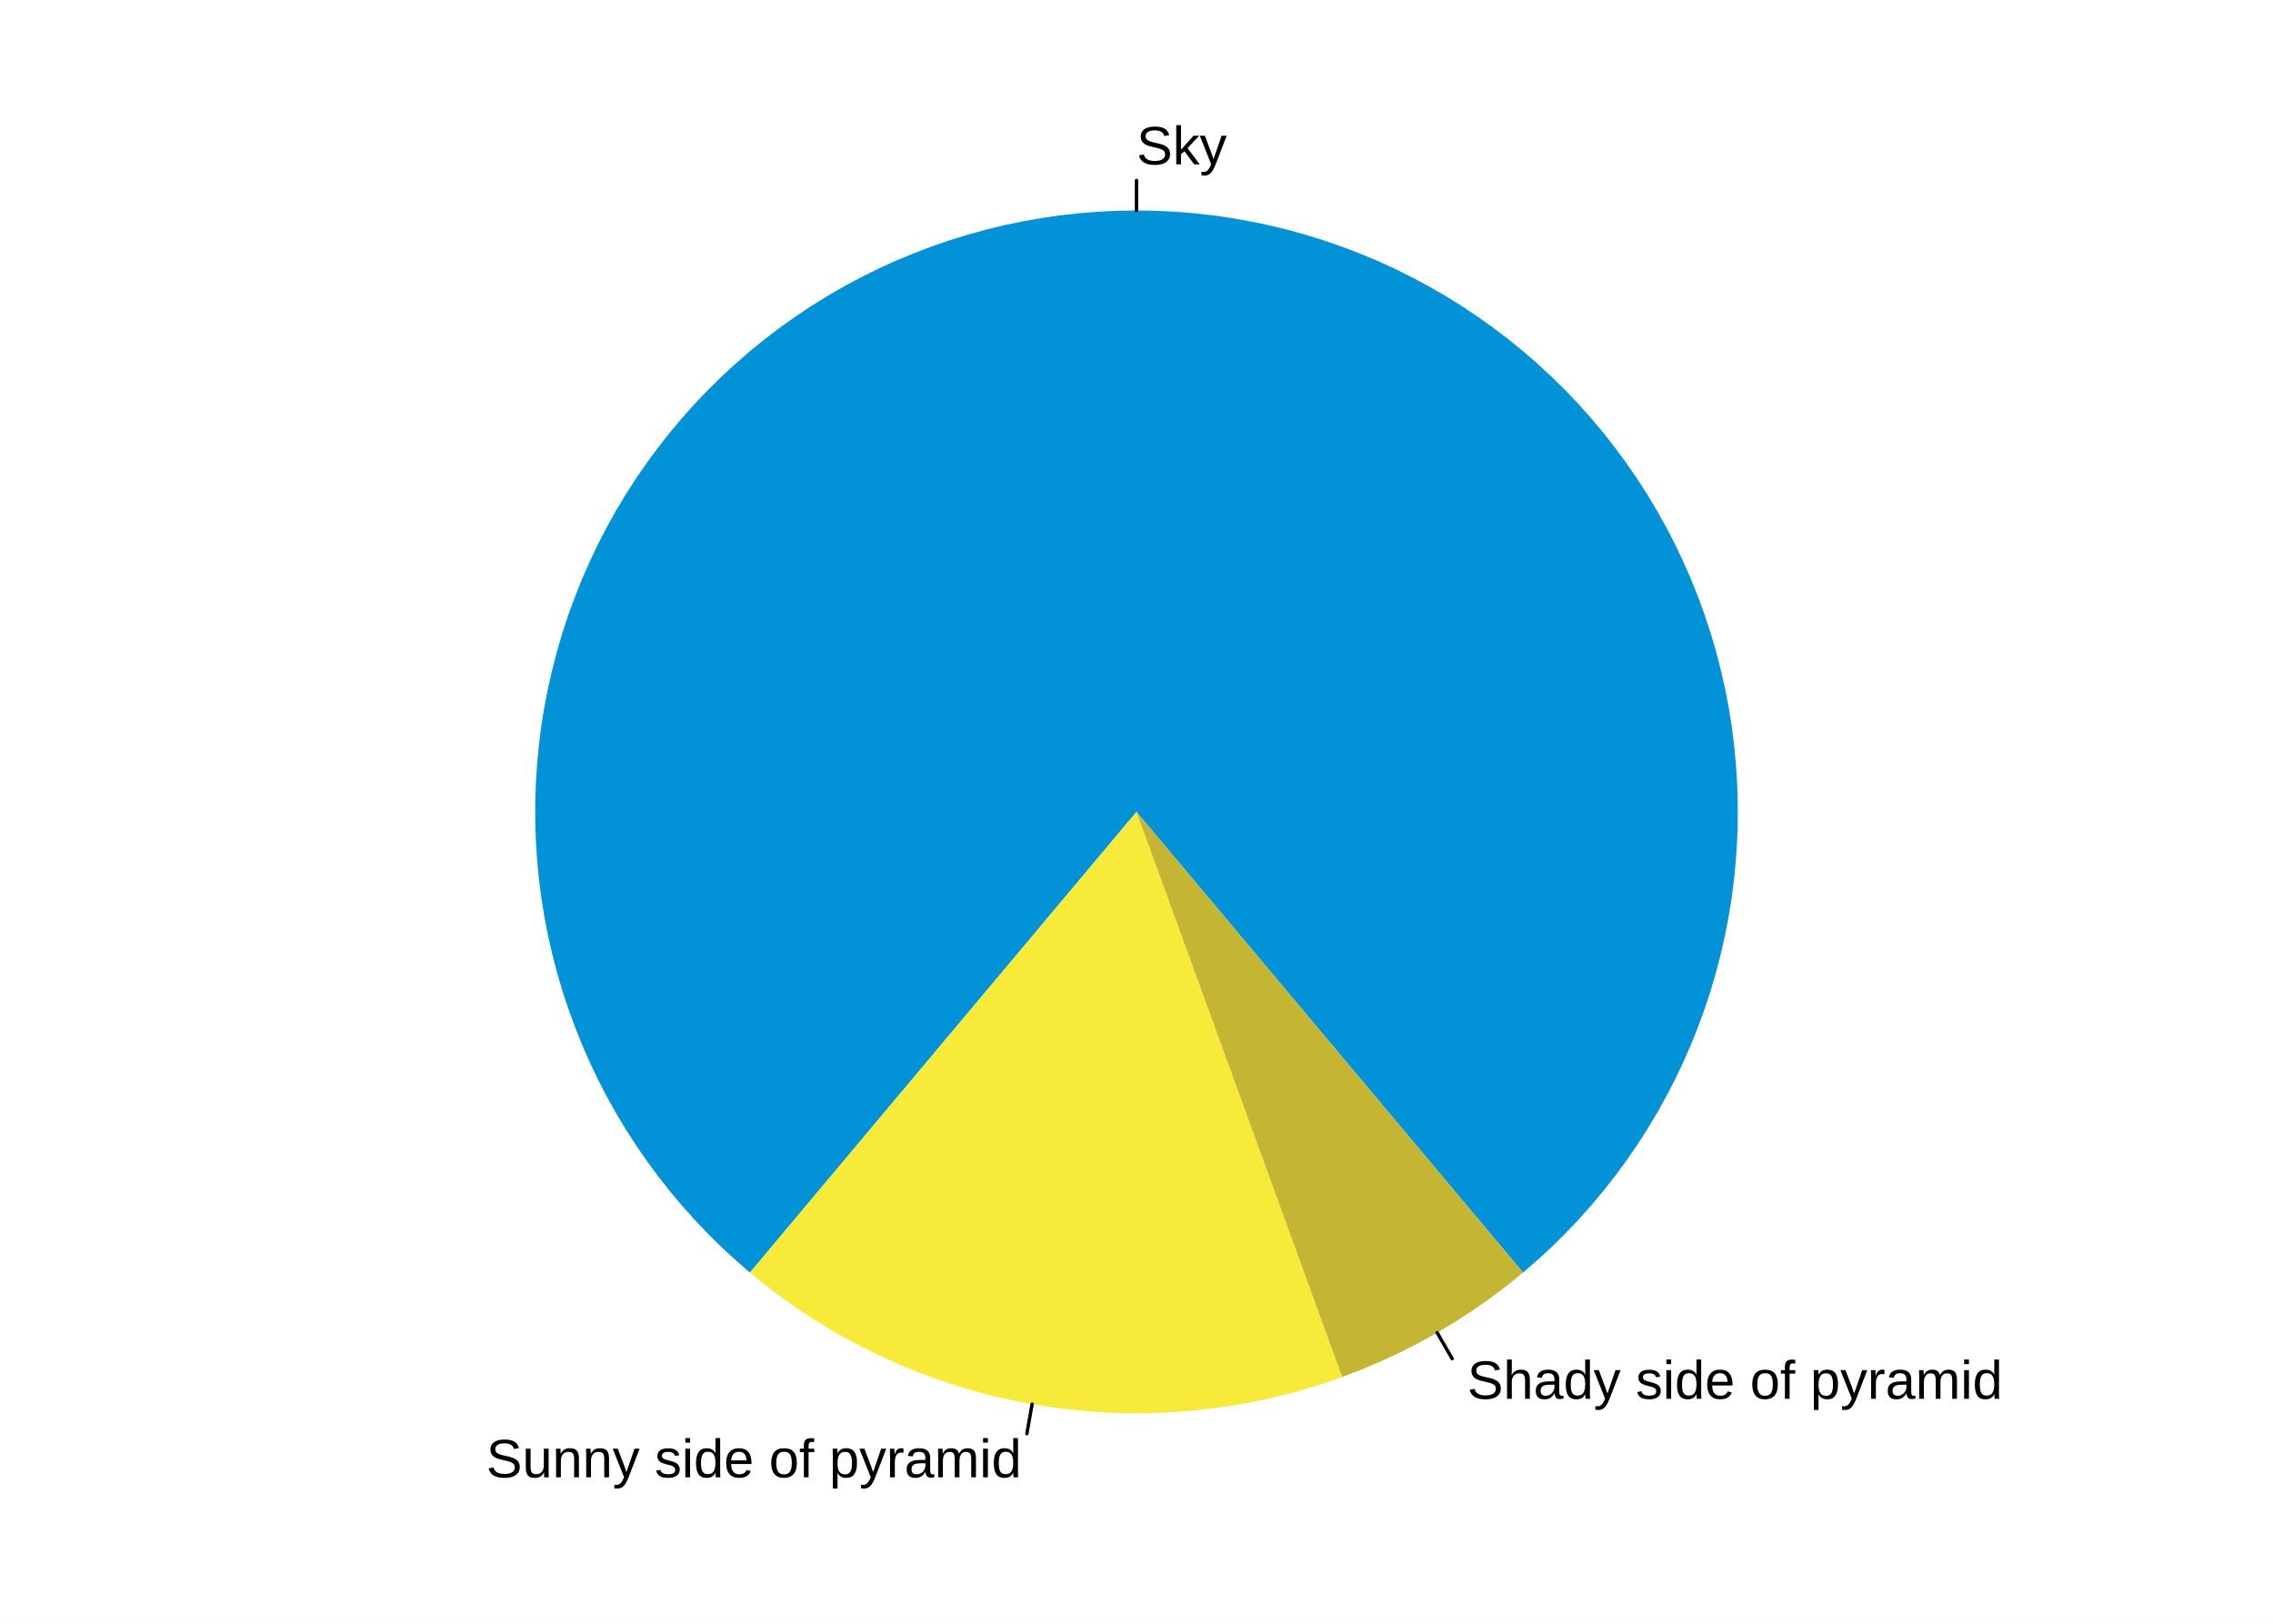
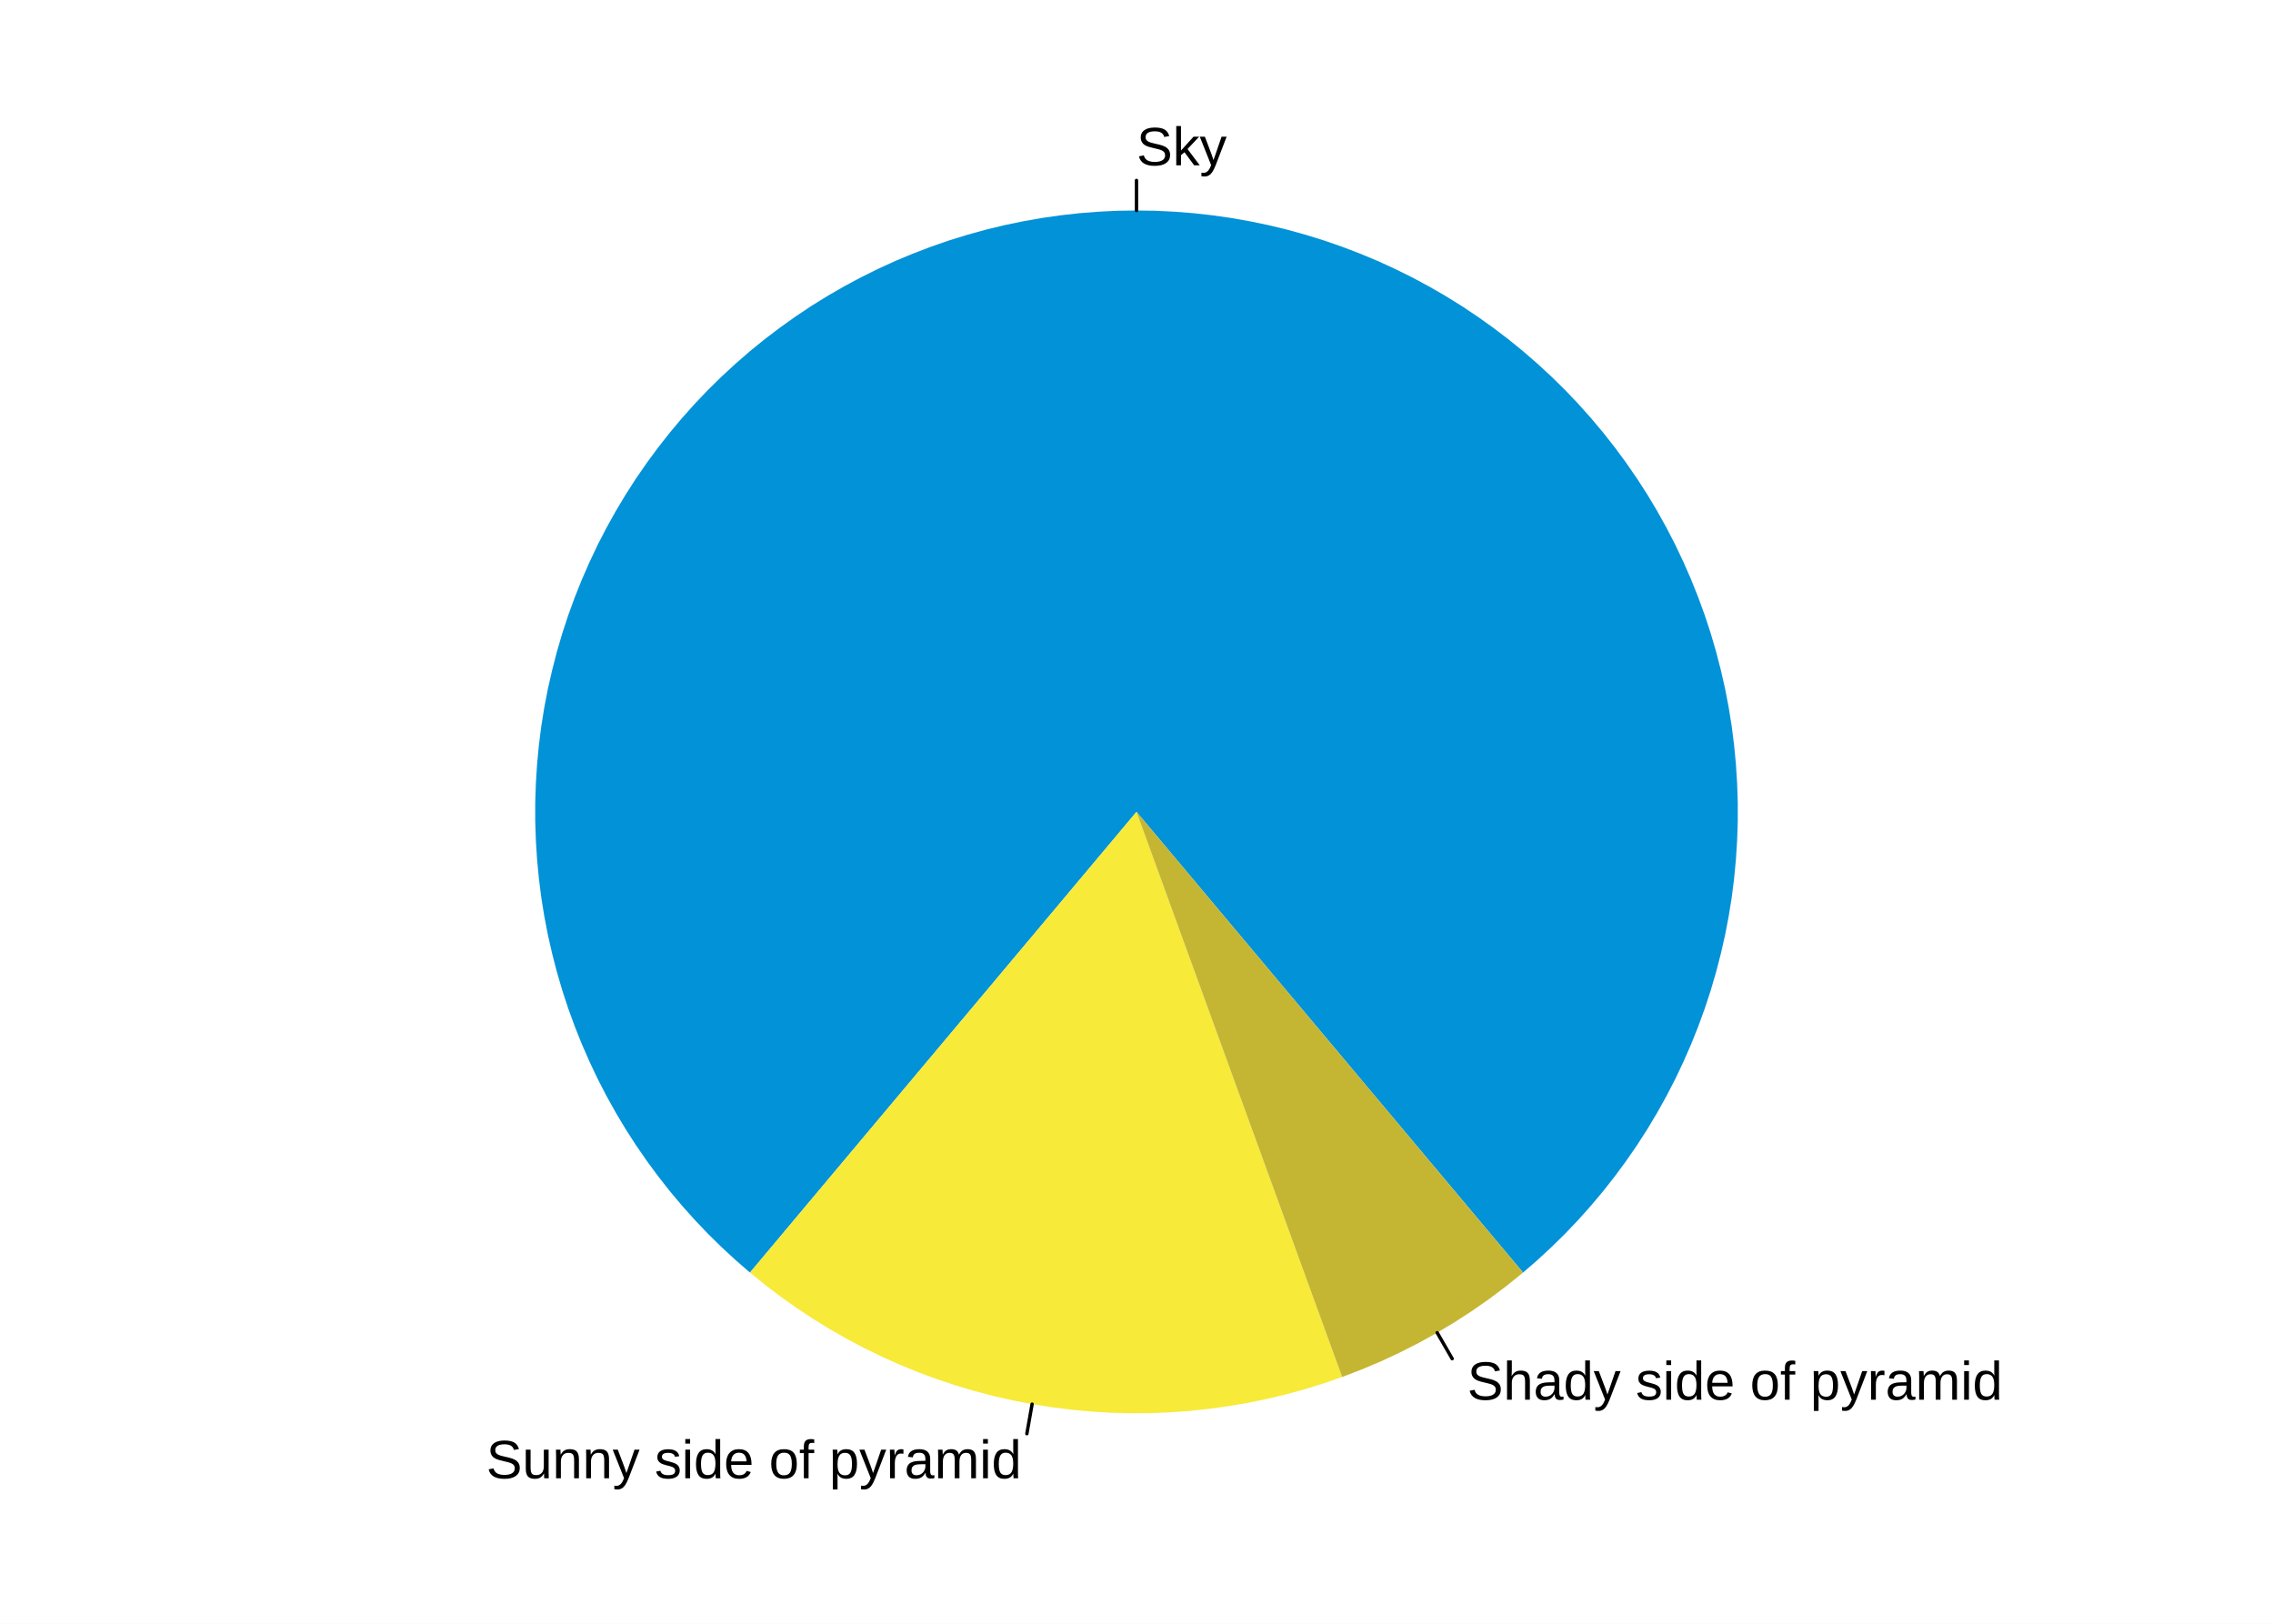
- <svg xmlns="http://www.w3.org/2000/svg" viewBox="0 0 504.00 360.00">
+ <svg xmlns="http://www.w3.org/2000/svg" class="svglite" width="504.00pt" height="360.00pt" viewBox="0 0 504.00 360.00">
  <defs>
    <style type="text/css">
-     line, polyline, polygon, path, rect, circle {
+     .svglite line, .svglite polyline, .svglite polygon, .svglite path, .svglite rect, .svglite circle {
      fill: none;
      stroke: #000000;
      stroke-linecap: round;
      stroke-linejoin: round;
      stroke-miterlimit: 10.00;
    }
+     .svglite text {
+       white-space: pre;
+     }
  </style>
  </defs>
  <rect width="100%" height="100%" style="stroke: none; fill: #FFFFFF;" />
  <defs>
-     <clipPath id="cpMTQuNDB8NDg5LjYwfDM2MC4wMHwwLjAw">
+     <clipPath id="cpMC4wMHw1MDQuMDB8MC4wMHwzNjAuMDA=">
+       <rect x="0.00" y="0.00" width="504.00" height="360.00" />
+     </clipPath>
+   </defs>
+   <g clip-path="url(#cpMC4wMHw1MDQuMDB8MC4wMHwzNjAuMDA=)">
+ </g>
+   <defs>
+     <clipPath id="cpMTQuNDB8NDg5LjYwfDAuMDB8MzYwLjAw">
      <rect x="14.40" y="0.00" width="475.20" height="360.00" />
    </clipPath>
  </defs>
-   <polygon points="337.71,282.14 340.90,279.37 344.01,276.50 347.03,273.53 349.95,270.47 352.77,267.31 355.49,264.07 358.10,260.75 360.61,257.34 363.01,253.86 365.30,250.30 367.47,246.67 369.53,242.97 371.47,239.21 373.28,235.39 374.98,231.51 376.55,227.58 378.00,223.61 379.32,219.59 380.51,215.53 381.57,211.43 382.51,207.31 383.31,203.15 383.98,198.98 384.51,194.78 384.91,190.57 385.18,186.34 385.32,182.12 385.32,177.88 385.18,173.66 384.91,169.43 384.51,165.22 383.98,161.02 383.31,156.85 382.51,152.69 381.57,148.57 380.51,144.47 379.32,140.41 378.00,136.39 376.55,132.42 374.98,128.49 373.28,124.61 371.47,120.79 369.53,117.03 367.47,113.33 365.30,109.70 363.01,106.14 360.61,102.66 358.10,99.25 355.49,95.93 352.77,92.69 349.95,89.53 347.03,86.47 344.01,83.50 340.90,80.63 337.71,77.86 334.42,75.19 331.05,72.63 327.61,70.18 324.09,67.83 320.49,65.60 316.83,63.49 313.10,61.49 309.31,59.61 305.46,57.85 301.55,56.22 297.60,54.71 293.60,53.32 289.56,52.07 285.49,50.94 281.37,49.94 277.23,49.08 273.07,48.34 268.88,47.74 264.67,47.27 260.46,46.94 256.23,46.73 252.00,46.67 247.77,46.73 243.54,46.94 239.33,47.27 235.12,47.74 230.93,48.34 226.77,49.08 222.63,49.94 218.51,50.94 214.44,52.07 210.40,53.32 206.40,54.71 202.45,56.22 198.54,57.85 194.69,59.61 190.90,61.49 187.17,63.49 183.51,65.60 179.91,67.83 176.39,70.18 172.95,72.63 169.58,75.19 166.29,77.86 163.10,80.63 159.99,83.50 156.97,86.47 154.05,89.53 151.23,92.69 148.51,95.93 145.90,99.25 143.39,102.66 140.99,106.14 138.70,109.70 136.53,113.33 134.47,117.03 132.53,120.79 130.72,124.61 129.02,128.49 127.45,132.42 126.00,136.39 124.68,140.41 123.49,144.47 122.43,148.57 121.49,152.69 120.69,156.85 120.02,161.02 119.49,165.22 119.09,169.43 118.82,173.66 118.68,177.88 118.68,182.12 118.82,186.34 119.09,190.57 119.49,194.78 120.02,198.98 120.69,203.15 121.49,207.31 122.43,211.43 123.49,215.53 124.68,219.59 126.00,223.61 127.45,227.58 129.02,231.51 130.72,235.39 132.53,239.21 134.47,242.97 136.53,246.67 138.70,250.30 140.99,253.86 143.39,257.34 145.90,260.75 148.51,264.07 151.23,267.31 154.05,270.47 156.97,273.53 159.99,276.50 163.10,279.37 166.29,282.14 252.00,180.00 " style="stroke-width: 0.75; stroke: none; fill: #0292D8;" clip-path="url(#cpMTQuNDB8NDg5LjYwfDM2MC4wMHwwLjAw)" />
-   <polyline points="252.00,46.67 252.00,40.00 " style="stroke-width: 0.75;" clip-path="url(#cpMTQuNDB8NDg5LjYwfDM2MC4wMHwwLjAw)" />
-   <defs>
-     <clipPath id="cpMC4wMHw1MDQuMDB8MzYwLjAwfDAuMDA=">
-       <rect x="0.00" y="0.00" width="504.00" height="360.00" />
-     </clipPath>
-   </defs>
-   <g clip-path="url(#cpMC4wMHw1MDQuMDB8MzYwLjAwfDAuMDA=)">
-     <text x="252.00" y="36.44" style="font-size: 12.00px; font-family: Arial;" textLength="20.00px" lengthAdjust="spacingAndGlyphs">Sky</text>
+   <g clip-path="url(#cpMTQuNDB8NDg5LjYwfDAuMDB8MzYwLjAw)">
+     <polygon points="337.71,282.14 340.90,279.37 344.01,276.50 347.03,273.53 349.95,270.47 352.77,267.31 355.49,264.07 358.10,260.75 360.61,257.34 363.01,253.86 365.30,250.30 367.47,246.67 369.53,242.97 371.47,239.21 373.28,235.39 374.98,231.51 376.55,227.58 378.00,223.61 379.32,219.59 380.51,215.53 381.57,211.43 382.51,207.31 383.31,203.15 383.98,198.98 384.51,194.78 384.91,190.57 385.18,186.34 385.32,182.12 385.32,177.88 385.18,173.66 384.91,169.43 384.51,165.22 383.98,161.02 383.31,156.85 382.51,152.69 381.57,148.57 380.51,144.47 379.32,140.41 378.00,136.39 376.55,132.42 374.98,128.49 373.28,124.61 371.47,120.79 369.53,117.03 367.47,113.33 365.30,109.70 363.01,106.14 360.61,102.66 358.10,99.25 355.49,95.93 352.77,92.69 349.95,89.53 347.03,86.47 344.01,83.50 340.90,80.63 337.71,77.86 334.42,75.19 331.05,72.63 327.61,70.18 324.09,67.83 320.49,65.60 316.83,63.49 313.10,61.49 309.31,59.61 305.46,57.85 301.55,56.22 297.60,54.71 293.60,53.32 289.56,52.07 285.49,50.94 281.37,49.94 277.23,49.08 273.07,48.34 268.88,47.74 264.67,47.27 260.46,46.94 256.23,46.73 252.00,46.67 247.77,46.73 243.54,46.94 239.33,47.27 235.12,47.74 230.93,48.34 226.77,49.08 222.63,49.94 218.51,50.94 214.44,52.07 210.40,53.32 206.40,54.71 202.45,56.22 198.54,57.85 194.69,59.61 190.90,61.49 187.17,63.49 183.51,65.60 179.91,67.83 176.39,70.18 172.95,72.63 169.58,75.19 166.29,77.86 163.10,80.63 159.99,83.50 156.97,86.47 154.05,89.53 151.23,92.69 148.51,95.93 145.90,99.25 143.39,102.66 140.99,106.14 138.70,109.70 136.53,113.33 134.47,117.03 132.53,120.79 130.72,124.61 129.02,128.49 127.45,132.42 126.00,136.39 124.68,140.41 123.49,144.47 122.43,148.57 121.49,152.69 120.69,156.85 120.02,161.02 119.49,165.22 119.09,169.43 118.82,173.66 118.68,177.88 118.68,182.12 118.82,186.34 119.09,190.57 119.49,194.78 120.02,198.98 120.69,203.15 121.49,207.31 122.43,211.43 123.49,215.53 124.68,219.59 126.00,223.61 127.45,227.58 129.02,231.51 130.72,235.39 132.53,239.21 134.47,242.97 136.53,246.67 138.70,250.30 140.99,253.86 143.39,257.34 145.90,260.75 148.51,264.07 151.23,267.31 154.05,270.47 156.97,273.53 159.99,276.50 163.10,279.37 166.29,282.14 252.00,180.00 " style="stroke-width: 0.75; stroke: none; fill: #0292D8;" />
+     <polyline points="252.00,46.67 252.00,40.00 " style="stroke-width: 0.75;" />
  </g>
-   <defs>
-     <clipPath id="cpMTQuNDB8NDg5LjYwfDM2MC4wMHwwLjAw">
-       <rect x="14.40" y="0.00" width="475.20" height="360.00" />
-     </clipPath>
-   </defs>
-   <polygon points="166.29,282.14 169.68,284.89 173.16,287.53 176.72,290.05 180.36,292.45 184.08,294.74 187.87,296.90 191.73,298.93 195.65,300.84 199.63,302.62 203.67,304.27 207.77,305.78 211.91,307.16 216.09,308.41 220.31,309.51 224.56,310.48 228.85,311.31 233.16,311.99 237.48,312.54 241.83,312.94 246.18,313.21 250.55,313.33 254.91,313.30 259.27,313.14 263.62,312.83 267.96,312.37 272.28,311.78 276.58,311.05 280.86,310.17 285.10,309.16 289.31,308.01 293.48,306.72 297.60,305.29 252.00,180.00 " style="stroke-width: 0.75; stroke: none; fill: #F7EA39;" clip-path="url(#cpMTQuNDB8NDg5LjYwfDM2MC4wMHwwLjAw)" />
-   <polyline points="228.85,311.31 227.69,317.87 " style="stroke-width: 0.75;" clip-path="url(#cpMTQuNDB8NDg5LjYwfDM2MC4wMHwwLjAw)" />
-   <defs>
-     <clipPath id="cpMC4wMHw1MDQuMDB8MzYwLjAwfDAuMDA=">
-       <rect x="0.00" y="0.00" width="504.00" height="360.00" />
-     </clipPath>
-   </defs>
-   <g clip-path="url(#cpMC4wMHw1MDQuMDB8MzYwLjAwfDAuMDA=)">
-     <text x="107.80" y="327.54" style="font-size: 12.00px; font-family: Arial;" textLength="118.73px" lengthAdjust="spacingAndGlyphs">Sunny side of pyramid</text>
+   <g clip-path="url(#cpMC4wMHw1MDQuMDB8MC4wMHwzNjAuMDA=)">
+     <text x="252.00" y="36.65" style="font-size: 12.00px; font-family: &quot;Arial&quot;;" textLength="21.25px" lengthAdjust="spacingAndGlyphs">Sky</text>
  </g>
-   <defs>
-     <clipPath id="cpMTQuNDB8NDg5LjYwfDM2MC4wMHwwLjAw">
-       <rect x="14.40" y="0.00" width="475.20" height="360.00" />
-     </clipPath>
-   </defs>
-   <polygon points="297.60,305.29 301.95,303.62 306.23,301.81 310.45,299.84 314.60,297.73 318.67,295.47 322.66,293.07 326.56,290.54 330.37,287.87 334.09,285.07 337.71,282.14 252.00,180.00 " style="stroke-width: 0.75; stroke: none; fill: #C4B632;" clip-path="url(#cpMTQuNDB8NDg5LjYwfDM2MC4wMHwwLjAw)" />
-   <polyline points="318.67,295.47 322.00,301.24 " style="stroke-width: 0.75;" clip-path="url(#cpMTQuNDB8NDg5LjYwfDM2MC4wMHwwLjAw)" />
-   <defs>
-     <clipPath id="cpMC4wMHw1MDQuMDB8MzYwLjAwfDAuMDA=">
-       <rect x="0.00" y="0.00" width="504.00" height="360.00" />
-     </clipPath>
-   </defs>
-   <g clip-path="url(#cpMC4wMHw1MDQuMDB8MzYwLjAwfDAuMDA=)">
-     <text x="325.33" y="310.12" style="font-size: 12.00px; font-family: Arial;" textLength="118.73px" lengthAdjust="spacingAndGlyphs">Shady side of pyramid</text>
+   <g clip-path="url(#cpMTQuNDB8NDg5LjYwfDAuMDB8MzYwLjAw)">
+     <polygon points="166.29,282.14 169.68,284.89 173.16,287.53 176.72,290.05 180.36,292.45 184.08,294.74 187.87,296.90 191.73,298.93 195.65,300.84 199.63,302.62 203.67,304.27 207.77,305.78 211.91,307.16 216.09,308.41 220.31,309.51 224.56,310.48 228.85,311.31 233.16,311.99 237.48,312.54 241.83,312.94 246.18,313.21 250.55,313.33 254.91,313.30 259.27,313.14 263.62,312.83 267.96,312.37 272.28,311.78 276.58,311.05 280.86,310.17 285.10,309.16 289.31,308.01 293.48,306.72 297.60,305.29 252.00,180.00 " style="stroke-width: 0.75; stroke: none; fill: #F7EA39;" />
+     <polyline points="228.85,311.31 227.69,317.87 " style="stroke-width: 0.75;" />
+   </g>
+   <g clip-path="url(#cpMC4wMHw1MDQuMDB8MC4wMHwzNjAuMDA=)">
+     <text x="226.53" y="327.75" text-anchor="end" style="font-size: 12.00px; font-family: &quot;Arial&quot;;" textLength="134.83px" lengthAdjust="spacingAndGlyphs">Sunny side of pyramid</text>
+   </g>
+   <g clip-path="url(#cpMTQuNDB8NDg5LjYwfDAuMDB8MzYwLjAw)">
+     <polygon points="297.60,305.29 301.95,303.62 306.23,301.81 310.45,299.84 314.60,297.73 318.67,295.47 322.66,293.07 326.56,290.54 330.37,287.87 334.09,285.07 337.71,282.14 252.00,180.00 " style="stroke-width: 0.75; stroke: none; fill: #C4B632;" />
+     <polyline points="318.67,295.47 322.00,301.24 " style="stroke-width: 0.75;" />
+   </g>
+   <g clip-path="url(#cpMC4wMHw1MDQuMDB8MC4wMHwzNjAuMDA=)">
+     <text x="325.33" y="310.33" style="font-size: 12.00px; font-family: &quot;Arial&quot;;" textLength="134.58px" lengthAdjust="spacingAndGlyphs">Shady side of pyramid</text>
  </g>
</svg>
